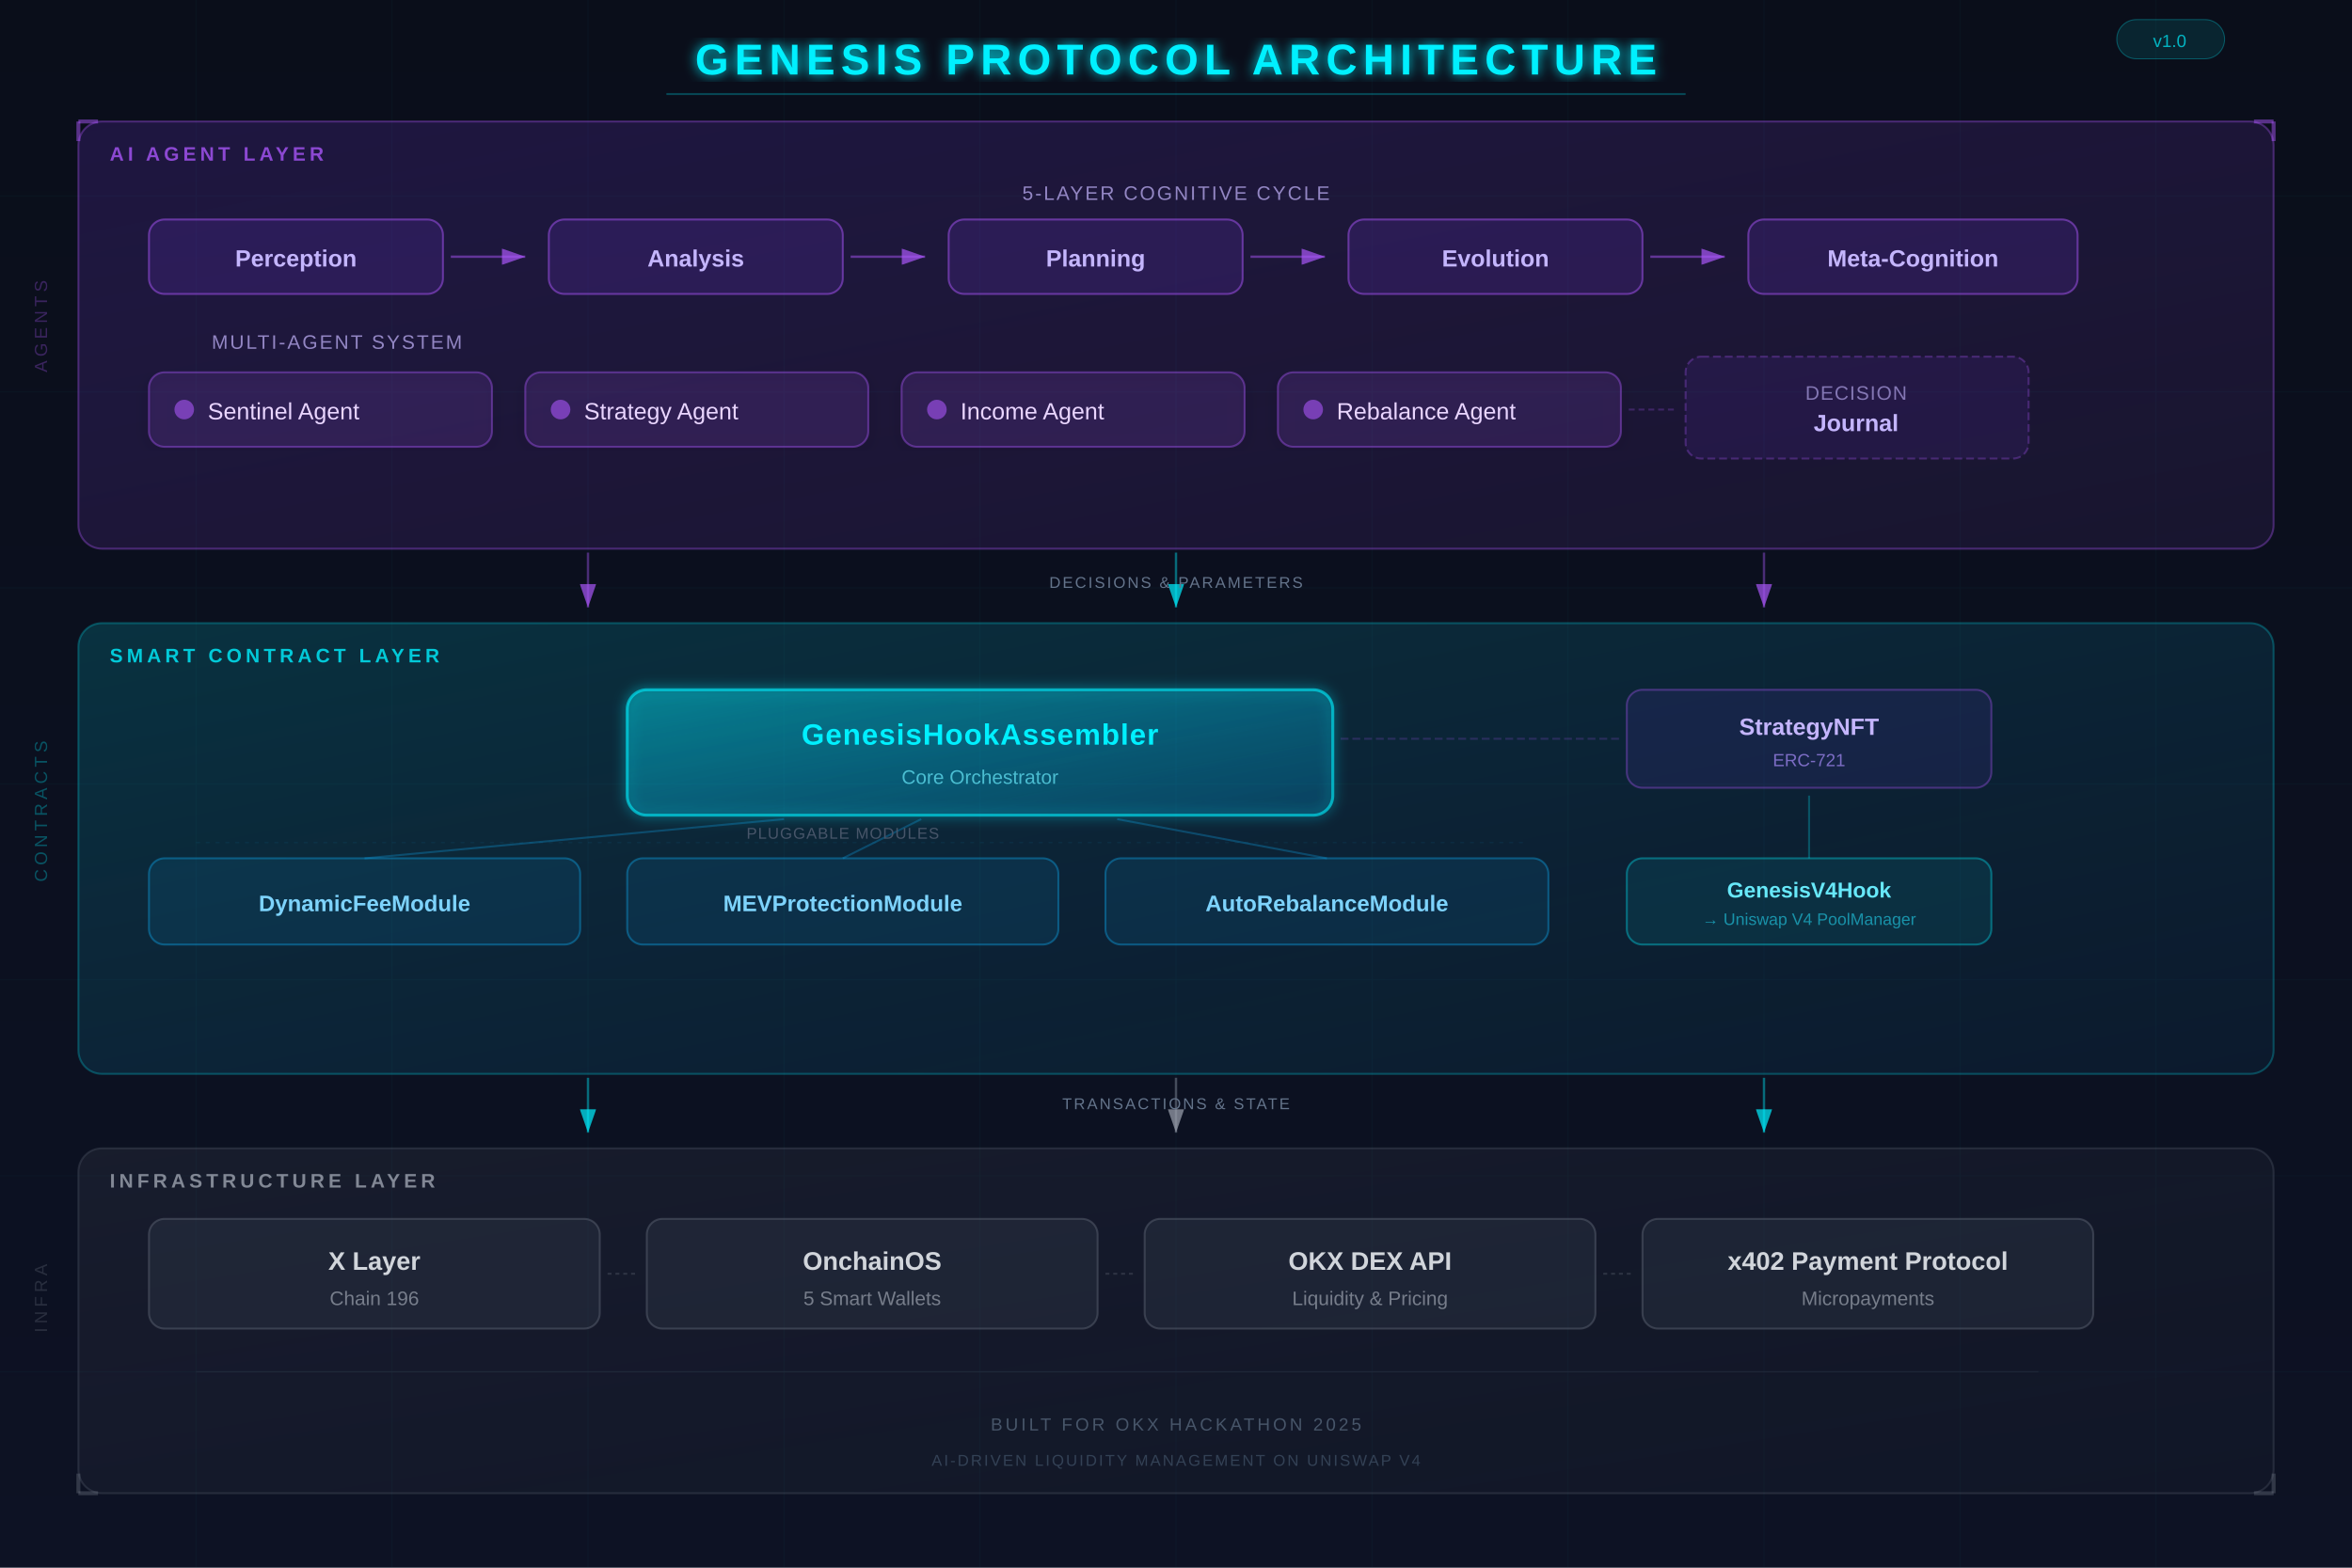
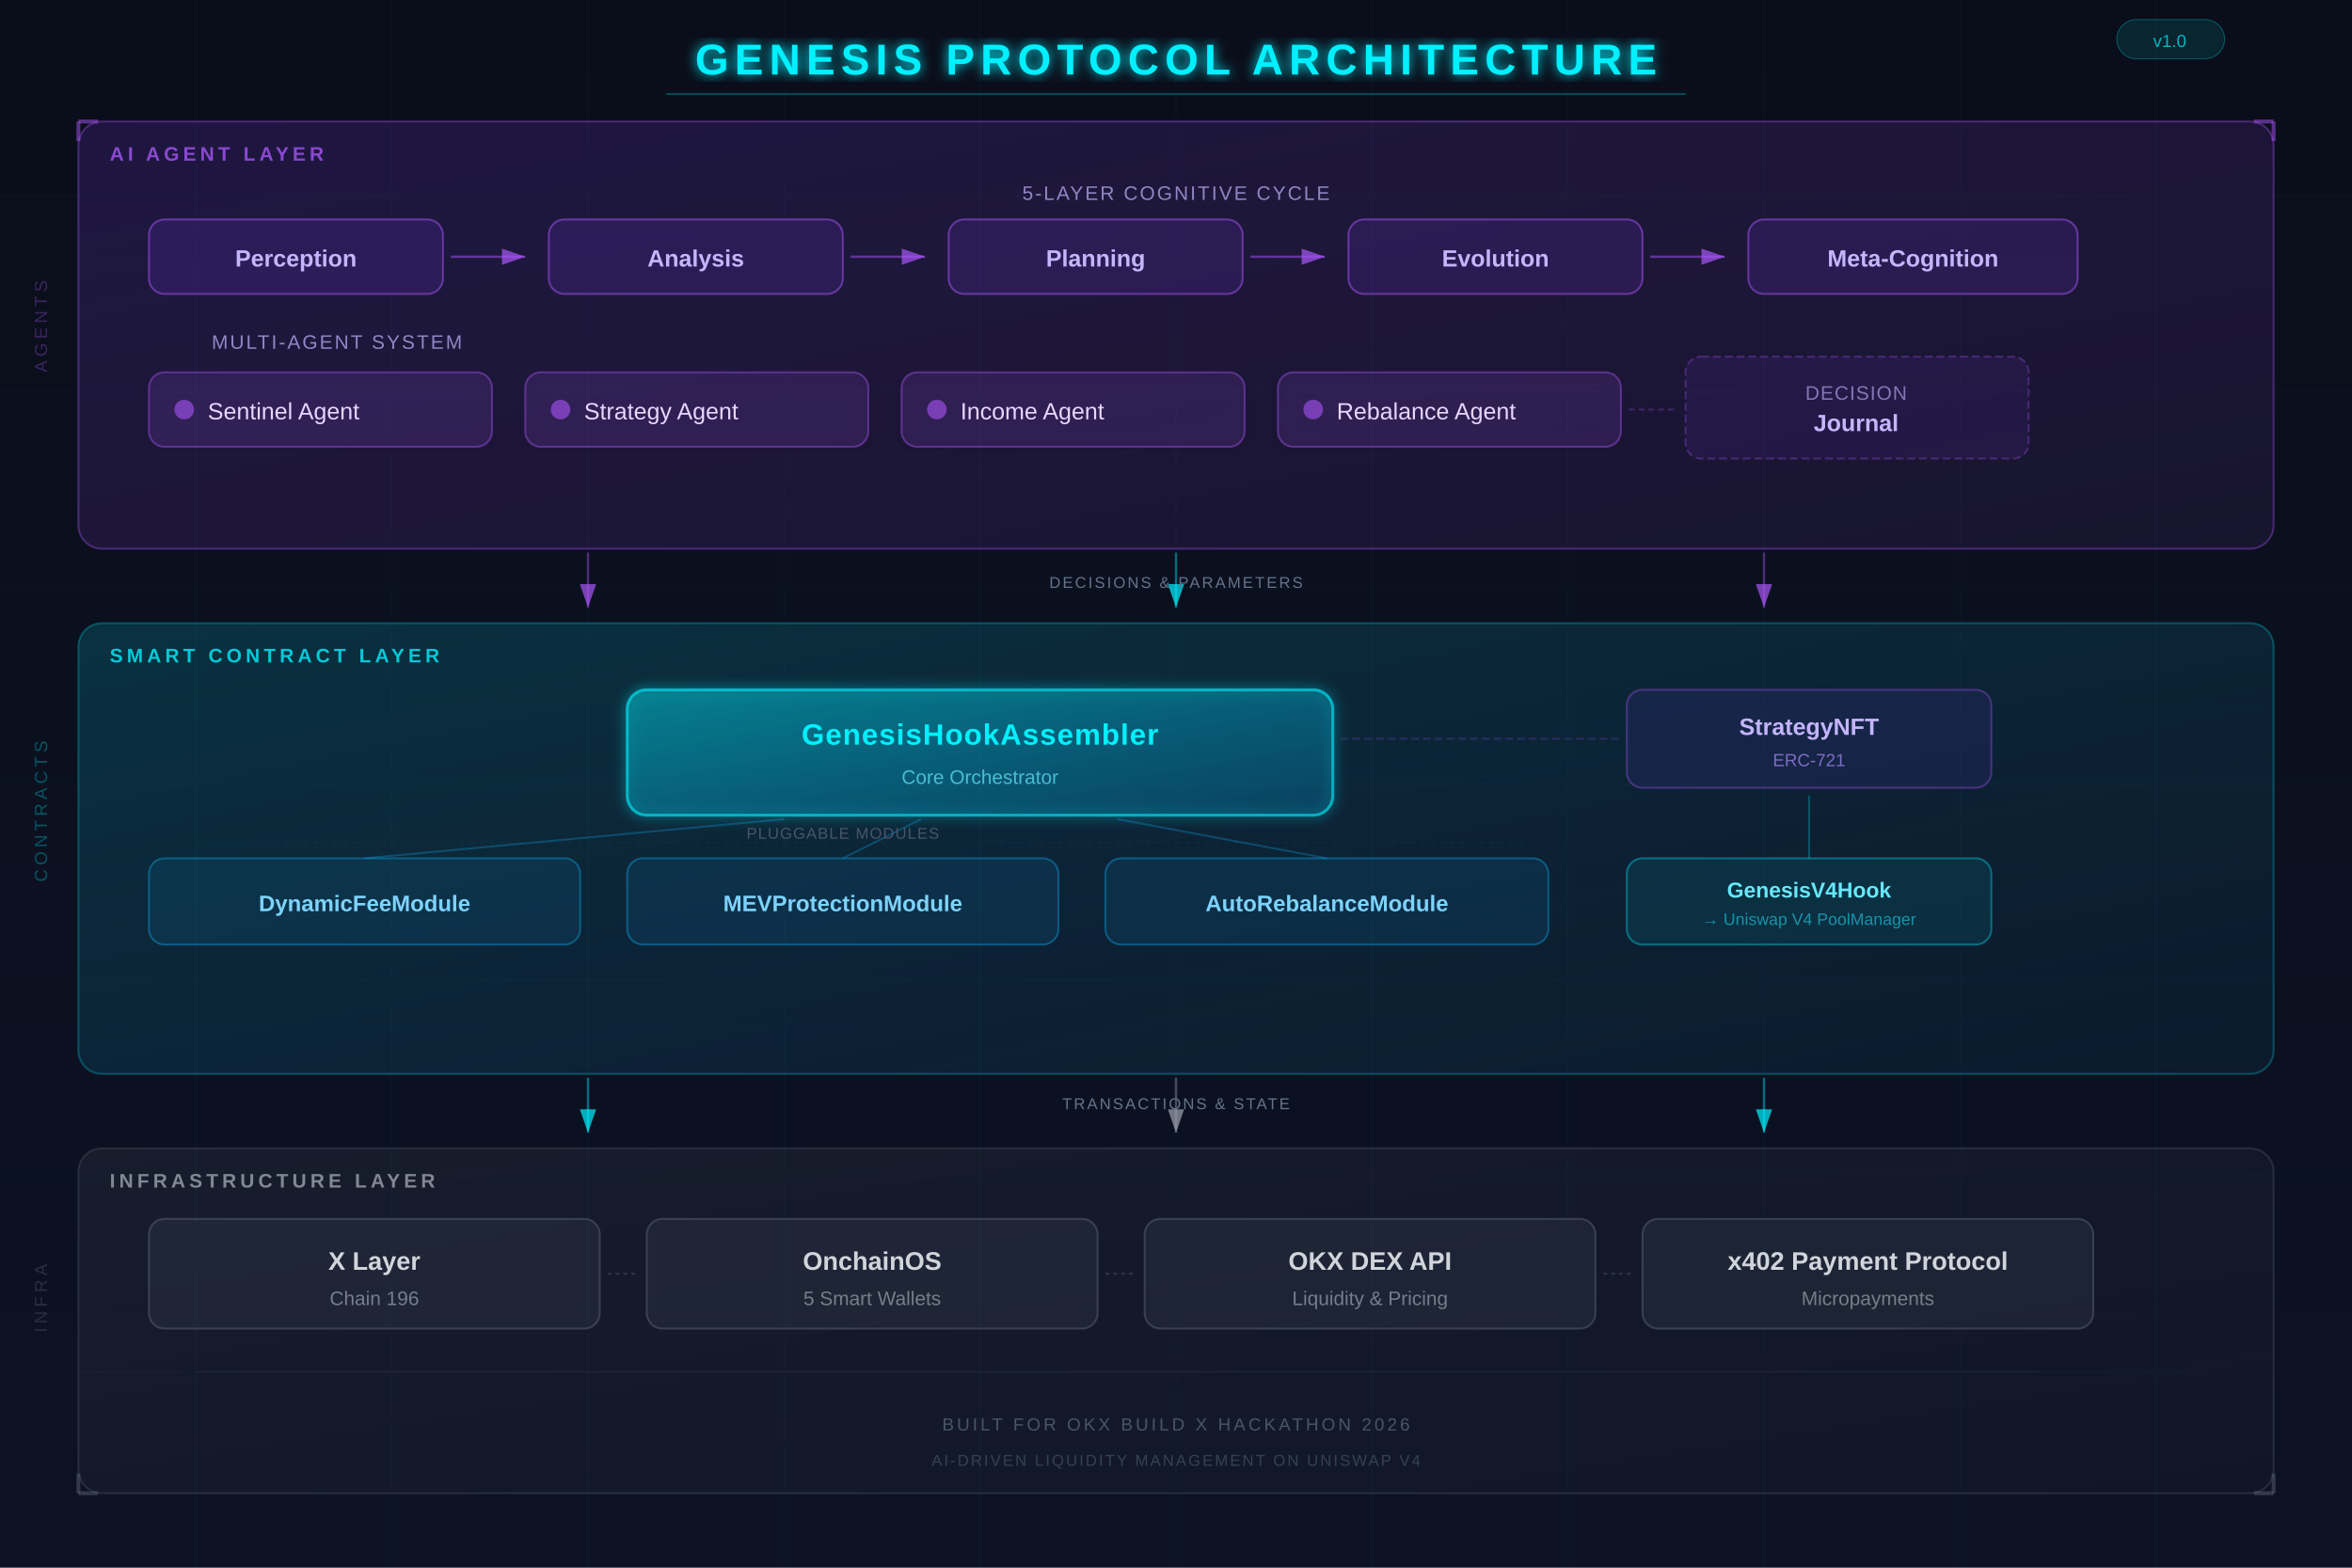
<svg xmlns="http://www.w3.org/2000/svg" width="1200" height="800" viewBox="0 0 1200 800" font-family="'Segoe UI', 'Helvetica Neue', Arial, sans-serif">
  <defs>
    <linearGradient id="bgGrad" x1="0" y1="0" x2="0" y2="1">
      <stop offset="0%" stop-color="#0a0e1a" />
      <stop offset="100%" stop-color="#0d1224" />
    </linearGradient>
    <linearGradient id="purpleGrad" x1="0" y1="0" x2="1" y2="1">
      <stop offset="0%" stop-color="#7c3aed" stop-opacity="0.18" />
      <stop offset="100%" stop-color="#a855f7" stop-opacity="0.08" />
    </linearGradient>
    <linearGradient id="cyanGrad" x1="0" y1="0" x2="1" y2="1">
      <stop offset="0%" stop-color="#00f0ff" stop-opacity="0.15" />
      <stop offset="100%" stop-color="#0ea5e9" stop-opacity="0.06" />
    </linearGradient>
    <linearGradient id="grayGrad" x1="0" y1="0" x2="1" y2="1">
      <stop offset="0%" stop-color="#6b7280" stop-opacity="0.12" />
      <stop offset="100%" stop-color="#4b5563" stop-opacity="0.06" />
    </linearGradient>
    <linearGradient id="hookGrad" x1="0" y1="0" x2="1" y2="1">
      <stop offset="0%" stop-color="#00f0ff" stop-opacity="0.25" />
      <stop offset="100%" stop-color="#0ea5e9" stop-opacity="0.12" />
    </linearGradient>
    <filter id="glowCyan" x="-20%" y="-20%" width="140%" height="140%">
      <feGaussianBlur stdDeviation="3" result="blur" />
      <feComposite in="SourceGraphic" in2="blur" operator="over" />
    </filter>
    <filter id="glowPurple" x="-20%" y="-20%" width="140%" height="140%">
      <feGaussianBlur stdDeviation="2.5" result="blur" />
      <feComposite in="SourceGraphic" in2="blur" operator="over" />
    </filter>
    <filter id="softShadow" x="-5%" y="-5%" width="110%" height="110%">
      <feDropShadow dx="0" dy="2" stdDeviation="4" flood-color="#000" flood-opacity="0.5" />
    </filter>
    <marker id="arrowCyan" markerWidth="10" markerHeight="7" refX="10" refY="3.5" orient="auto">
      <polygon points="0 0, 10 3.5, 0 7" fill="#00f0ff" opacity="0.7" />
    </marker>
    <marker id="arrowPurple" markerWidth="10" markerHeight="7" refX="10" refY="3.5" orient="auto">
      <polygon points="0 0, 10 3.5, 0 7" fill="#a855f7" opacity="0.7" />
    </marker>
    <marker id="arrowGray" markerWidth="10" markerHeight="7" refX="10" refY="3.5" orient="auto">
      <polygon points="0 0, 10 3.5, 0 7" fill="#9ca3af" opacity="0.7" />
    </marker>
  </defs>
  <rect width="1200" height="800" fill="url(#bgGrad)" />
  <g opacity="0.03" stroke="#00f0ff" stroke-width="0.5">
    <line x1="100" y1="0" x2="100" y2="800" />
    <line x1="200" y1="0" x2="200" y2="800" />
    <line x1="300" y1="0" x2="300" y2="800" />
    <line x1="400" y1="0" x2="400" y2="800" />
    <line x1="500" y1="0" x2="500" y2="800" />
    <line x1="600" y1="0" x2="600" y2="800" />
    <line x1="700" y1="0" x2="700" y2="800" />
    <line x1="800" y1="0" x2="800" y2="800" />
    <line x1="900" y1="0" x2="900" y2="800" />
    <line x1="1000" y1="0" x2="1000" y2="800" />
    <line x1="1100" y1="0" x2="1100" y2="800" />
    <line x1="0" y1="100" x2="1200" y2="100" />
    <line x1="0" y1="200" x2="1200" y2="200" />
    <line x1="0" y1="300" x2="1200" y2="300" />
    <line x1="0" y1="400" x2="1200" y2="400" />
    <line x1="0" y1="500" x2="1200" y2="500" />
    <line x1="0" y1="600" x2="1200" y2="600" />
    <line x1="0" y1="700" x2="1200" y2="700" />
  </g>
  <text x="600" y="38" text-anchor="middle" fill="#00f0ff" font-size="22" font-weight="700" letter-spacing="3" filter="url(#glowCyan)">GENESIS PROTOCOL ARCHITECTURE</text>
  <line x1="340" y1="48" x2="860" y2="48" stroke="#00f0ff" stroke-opacity="0.25" stroke-width="1" />
  <g id="ai-layer">
    <rect x="40" y="62" width="1120" height="218" rx="12" fill="url(#purpleGrad)" stroke="#a855f7" stroke-opacity="0.35" stroke-width="1" />
    <text x="56" y="82" fill="#a855f7" font-size="10" font-weight="600" letter-spacing="2" opacity="0.8">AI AGENT LAYER</text>
    <text x="600" y="102" text-anchor="middle" fill="#c4b5fd" font-size="10" letter-spacing="1" opacity="0.7">5-LAYER COGNITIVE CYCLE</text>
    <rect x="76" y="112" width="150" height="38" rx="8" fill="#7c3aed" fill-opacity="0.15" stroke="#a855f7" stroke-opacity="0.5" stroke-width="1" />
    <text x="151" y="136" text-anchor="middle" fill="#c4b5fd" font-size="12" font-weight="600">Perception</text>
    <line x1="230" y1="131" x2="268" y2="131" stroke="#a855f7" stroke-opacity="0.5" stroke-width="1.2" marker-end="url(#arrowPurple)" />
    <rect x="280" y="112" width="150" height="38" rx="8" fill="#7c3aed" fill-opacity="0.15" stroke="#a855f7" stroke-opacity="0.5" stroke-width="1" />
    <text x="355" y="136" text-anchor="middle" fill="#c4b5fd" font-size="12" font-weight="600">Analysis</text>
    <line x1="434" y1="131" x2="472" y2="131" stroke="#a855f7" stroke-opacity="0.5" stroke-width="1.2" marker-end="url(#arrowPurple)" />
    <rect x="484" y="112" width="150" height="38" rx="8" fill="#7c3aed" fill-opacity="0.15" stroke="#a855f7" stroke-opacity="0.5" stroke-width="1" />
    <text x="559" y="136" text-anchor="middle" fill="#c4b5fd" font-size="12" font-weight="600">Planning</text>
    <line x1="638" y1="131" x2="676" y2="131" stroke="#a855f7" stroke-opacity="0.5" stroke-width="1.2" marker-end="url(#arrowPurple)" />
    <rect x="688" y="112" width="150" height="38" rx="8" fill="#7c3aed" fill-opacity="0.15" stroke="#a855f7" stroke-opacity="0.5" stroke-width="1" />
    <text x="763" y="136" text-anchor="middle" fill="#c4b5fd" font-size="12" font-weight="600">Evolution</text>
    <line x1="842" y1="131" x2="880" y2="131" stroke="#a855f7" stroke-opacity="0.5" stroke-width="1.2" marker-end="url(#arrowPurple)" />
    <rect x="892" y="112" width="168" height="38" rx="8" fill="#7c3aed" fill-opacity="0.15" stroke="#a855f7" stroke-opacity="0.5" stroke-width="1" />
    <text x="976" y="136" text-anchor="middle" fill="#c4b5fd" font-size="12" font-weight="600">Meta-Cognition</text>
    <text x="108" y="178" fill="#c4b5fd" font-size="10" letter-spacing="1" opacity="0.7">MULTI-AGENT SYSTEM</text>
    <rect x="76" y="190" width="175" height="38" rx="8" fill="#a855f7" fill-opacity="0.12" stroke="#a855f7" stroke-opacity="0.4" stroke-width="1" filter="url(#softShadow)" />
    <circle cx="94" cy="209" r="5" fill="#a855f7" opacity="0.6" />
    <text x="106" y="214" fill="#e9d5ff" font-size="12" font-weight="500">Sentinel Agent</text>
    <rect x="268" y="190" width="175" height="38" rx="8" fill="#a855f7" fill-opacity="0.12" stroke="#a855f7" stroke-opacity="0.4" stroke-width="1" filter="url(#softShadow)" />
    <circle cx="286" cy="209" r="5" fill="#a855f7" opacity="0.6" />
    <text x="298" y="214" fill="#e9d5ff" font-size="12" font-weight="500">Strategy Agent</text>
    <rect x="460" y="190" width="175" height="38" rx="8" fill="#a855f7" fill-opacity="0.12" stroke="#a855f7" stroke-opacity="0.4" stroke-width="1" filter="url(#softShadow)" />
    <circle cx="478" cy="209" r="5" fill="#a855f7" opacity="0.6" />
    <text x="490" y="214" fill="#e9d5ff" font-size="12" font-weight="500">Income Agent</text>
    <rect x="652" y="190" width="175" height="38" rx="8" fill="#a855f7" fill-opacity="0.12" stroke="#a855f7" stroke-opacity="0.4" stroke-width="1" filter="url(#softShadow)" />
    <circle cx="670" cy="209" r="5" fill="#a855f7" opacity="0.6" />
    <text x="682" y="214" fill="#e9d5ff" font-size="12" font-weight="500">Rebalance Agent</text>
    <rect x="860" y="182" width="175" height="52" rx="8" fill="#7c3aed" fill-opacity="0.1" stroke="#a855f7" stroke-opacity="0.3" stroke-width="1" stroke-dasharray="4 2" />
    <text x="947" y="204" text-anchor="middle" fill="#c4b5fd" font-size="10" letter-spacing="0.5" opacity="0.6">DECISION</text>
    <text x="947" y="220" text-anchor="middle" fill="#c4b5fd" font-size="12" font-weight="600">Journal</text>
    <line x1="831" y1="209" x2="856" y2="209" stroke="#a855f7" stroke-opacity="0.25" stroke-width="1" stroke-dasharray="3 2" />
  </g>
  <g id="flow-ai-sc">
    <line x1="300" y1="282" x2="300" y2="310" stroke="#a855f7" stroke-opacity="0.4" stroke-width="1.2" marker-end="url(#arrowPurple)" />
    <line x1="600" y1="282" x2="600" y2="310" stroke="#00f0ff" stroke-opacity="0.4" stroke-width="1.2" marker-end="url(#arrowCyan)" />
    <line x1="900" y1="282" x2="900" y2="310" stroke="#a855f7" stroke-opacity="0.4" stroke-width="1.2" marker-end="url(#arrowPurple)" />
    <text x="600" y="300" text-anchor="middle" fill="#64748b" font-size="8" letter-spacing="1">DECISIONS &amp; PARAMETERS</text>
  </g>
  <g id="sc-layer">
    <rect x="40" y="318" width="1120" height="230" rx="12" fill="url(#cyanGrad)" stroke="#00f0ff" stroke-opacity="0.25" stroke-width="1" />
    <text x="56" y="338" fill="#00f0ff" font-size="10" font-weight="600" letter-spacing="2" opacity="0.8">SMART CONTRACT LAYER</text>
    <rect x="320" y="352" width="360" height="64" rx="10" fill="url(#hookGrad)" stroke="#00f0ff" stroke-opacity="0.6" stroke-width="1.5" filter="url(#glowCyan)" />
    <text x="500" y="380" text-anchor="middle" fill="#00f0ff" font-size="15" font-weight="700" letter-spacing="0.5">GenesisHookAssembler</text>
    <text x="500" y="400" text-anchor="middle" fill="#67e8f9" font-size="10" opacity="0.7">Core Orchestrator</text>
    <rect x="76" y="438" width="220" height="44" rx="8" fill="#0ea5e9" fill-opacity="0.1" stroke="#0ea5e9" stroke-opacity="0.4" stroke-width="1" />
    <text x="186" y="465" text-anchor="middle" fill="#7dd3fc" font-size="11.5" font-weight="600">DynamicFeeModule</text>
    <line x1="186" y1="438" x2="400" y2="418" stroke="#0ea5e9" stroke-opacity="0.3" stroke-width="1" />
    <rect x="320" y="438" width="220" height="44" rx="8" fill="#0ea5e9" fill-opacity="0.1" stroke="#0ea5e9" stroke-opacity="0.4" stroke-width="1" />
    <text x="430" y="465" text-anchor="middle" fill="#7dd3fc" font-size="11.5" font-weight="600">MEVProtectionModule</text>
    <line x1="430" y1="438" x2="470" y2="418" stroke="#0ea5e9" stroke-opacity="0.3" stroke-width="1" />
    <rect x="564" y="438" width="226" height="44" rx="8" fill="#0ea5e9" fill-opacity="0.1" stroke="#0ea5e9" stroke-opacity="0.4" stroke-width="1" />
    <text x="677" y="465" text-anchor="middle" fill="#7dd3fc" font-size="11.5" font-weight="600">AutoRebalanceModule</text>
    <line x1="677" y1="438" x2="570" y2="418" stroke="#0ea5e9" stroke-opacity="0.3" stroke-width="1" />
    <rect x="830" y="352" width="186" height="50" rx="8" fill="#7c3aed" fill-opacity="0.1" stroke="#a855f7" stroke-opacity="0.35" stroke-width="1" />
    <text x="923" y="375" text-anchor="middle" fill="#c4b5fd" font-size="12" font-weight="600">StrategyNFT</text>
    <text x="923" y="391" text-anchor="middle" fill="#a78bfa" font-size="9" opacity="0.7">ERC-721</text>
    <line x1="826" y1="377" x2="684" y2="377" stroke="#a855f7" stroke-opacity="0.2" stroke-width="1" stroke-dasharray="4 2" />
    <rect x="830" y="438" width="186" height="44" rx="8" fill="#00f0ff" fill-opacity="0.08" stroke="#00f0ff" stroke-opacity="0.35" stroke-width="1" />
    <text x="923" y="458" text-anchor="middle" fill="#67e8f9" font-size="11" font-weight="600">GenesisV4Hook</text>
    <text x="923" y="472" text-anchor="middle" fill="#22d3ee" font-size="8.5" opacity="0.6">→ Uniswap V4 PoolManager</text>
    <line x1="923" y1="438" x2="923" y2="406" stroke="#00f0ff" stroke-opacity="0.25" stroke-width="1" />
    <text x="430" y="428" text-anchor="middle" fill="#475569" font-size="8" letter-spacing="0.5">PLUGGABLE MODULES</text>
    <line x1="100" y1="430" x2="780" y2="430" stroke="#0ea5e9" stroke-opacity="0.1" stroke-width="0.5" stroke-dasharray="2 3" />
  </g>
  <g id="flow-sc-infra">
    <line x1="300" y1="550" x2="300" y2="578" stroke="#00f0ff" stroke-opacity="0.4" stroke-width="1.2" marker-end="url(#arrowCyan)" />
    <line x1="600" y1="550" x2="600" y2="578" stroke="#9ca3af" stroke-opacity="0.4" stroke-width="1.2" marker-end="url(#arrowGray)" />
    <line x1="900" y1="550" x2="900" y2="578" stroke="#00f0ff" stroke-opacity="0.4" stroke-width="1.2" marker-end="url(#arrowCyan)" />
    <text x="600" y="566" text-anchor="middle" fill="#64748b" font-size="8" letter-spacing="1">TRANSACTIONS &amp; STATE</text>
  </g>
  <g id="infra-layer">
    <rect x="40" y="586" width="1120" height="176" rx="12" fill="url(#grayGrad)" stroke="#6b7280" stroke-opacity="0.25" stroke-width="1" />
    <text x="56" y="606" fill="#9ca3af" font-size="10" font-weight="600" letter-spacing="2" opacity="0.8">INFRASTRUCTURE LAYER</text>
    <rect x="76" y="622" width="230" height="56" rx="8" fill="#374151" fill-opacity="0.3" stroke="#6b7280" stroke-opacity="0.4" stroke-width="1" />
    <text x="191" y="648" text-anchor="middle" fill="#d1d5db" font-size="13" font-weight="600">X Layer</text>
    <text x="191" y="666" text-anchor="middle" fill="#9ca3af" font-size="10" opacity="0.7">Chain 196</text>
    <rect x="330" y="622" width="230" height="56" rx="8" fill="#374151" fill-opacity="0.3" stroke="#6b7280" stroke-opacity="0.4" stroke-width="1" />
    <text x="445" y="648" text-anchor="middle" fill="#d1d5db" font-size="13" font-weight="600">OnchainOS</text>
    <text x="445" y="666" text-anchor="middle" fill="#9ca3af" font-size="10" opacity="0.7">5 Smart Wallets</text>
    <rect x="584" y="622" width="230" height="56" rx="8" fill="#374151" fill-opacity="0.3" stroke="#6b7280" stroke-opacity="0.4" stroke-width="1" />
    <text x="699" y="648" text-anchor="middle" fill="#d1d5db" font-size="13" font-weight="600">OKX DEX API</text>
    <text x="699" y="666" text-anchor="middle" fill="#9ca3af" font-size="10" opacity="0.7">Liquidity &amp; Pricing</text>
    <rect x="838" y="622" width="230" height="56" rx="8" fill="#374151" fill-opacity="0.3" stroke="#6b7280" stroke-opacity="0.4" stroke-width="1" />
    <text x="953" y="648" text-anchor="middle" fill="#d1d5db" font-size="13" font-weight="600">x402 Payment Protocol</text>
    <text x="953" y="666" text-anchor="middle" fill="#9ca3af" font-size="10" opacity="0.7">Micropayments</text>
    <line x1="100" y1="700" x2="1040" y2="700" stroke="#6b7280" stroke-opacity="0.15" stroke-width="0.5" />
    <line x1="310" y1="650" x2="326" y2="650" stroke="#6b7280" stroke-opacity="0.3" stroke-width="1" stroke-dasharray="2 2" />
    <line x1="564" y1="650" x2="580" y2="650" stroke="#6b7280" stroke-opacity="0.3" stroke-width="1" stroke-dasharray="2 2" />
    <line x1="818" y1="650" x2="834" y2="650" stroke="#6b7280" stroke-opacity="0.3" stroke-width="1" stroke-dasharray="2 2" />
-     <text x="600" y="730" text-anchor="middle" fill="#475569" font-size="9" letter-spacing="1.5">BUILT FOR OKX HACKATHON 2025</text>
+     <text x="600" y="730" text-anchor="middle" fill="#475569" font-size="9" letter-spacing="1.5">BUILT FOR OKX BUILD X HACKATHON 2026</text>
    <text x="600" y="748" text-anchor="middle" fill="#334155" font-size="8" letter-spacing="1">AI-DRIVEN LIQUIDITY MANAGEMENT ON UNISWAP V4</text>
  </g>
  <line x1="40" y1="62" x2="40" y2="72" stroke="#a855f7" stroke-opacity="0.5" stroke-width="2" />
  <line x1="40" y1="62" x2="50" y2="62" stroke="#a855f7" stroke-opacity="0.5" stroke-width="2" />
  <line x1="1160" y1="62" x2="1160" y2="72" stroke="#a855f7" stroke-opacity="0.5" stroke-width="2" />
  <line x1="1150" y1="62" x2="1160" y2="62" stroke="#a855f7" stroke-opacity="0.5" stroke-width="2" />
  <line x1="40" y1="762" x2="40" y2="752" stroke="#6b7280" stroke-opacity="0.4" stroke-width="2" />
  <line x1="40" y1="762" x2="50" y2="762" stroke="#6b7280" stroke-opacity="0.4" stroke-width="2" />
  <line x1="1160" y1="762" x2="1160" y2="752" stroke="#6b7280" stroke-opacity="0.4" stroke-width="2" />
  <line x1="1150" y1="762" x2="1160" y2="762" stroke="#6b7280" stroke-opacity="0.4" stroke-width="2" />
  <text x="24" y="190" fill="#a855f7" font-size="9" opacity="0.3" transform="rotate(-90 24 190)" letter-spacing="2">AGENTS</text>
  <text x="24" y="450" fill="#00f0ff" font-size="9" opacity="0.3" transform="rotate(-90 24 450)" letter-spacing="2">CONTRACTS</text>
  <text x="24" y="680" fill="#6b7280" font-size="9" opacity="0.3" transform="rotate(-90 24 680)" letter-spacing="2">INFRA</text>
  <rect x="1080" y="10" width="55" height="20" rx="10" fill="#00f0ff" fill-opacity="0.1" stroke="#00f0ff" stroke-opacity="0.3" stroke-width="0.5" />
  <text x="1107" y="24" text-anchor="middle" fill="#00f0ff" font-size="9" opacity="0.7">v1.0</text>
</svg>
